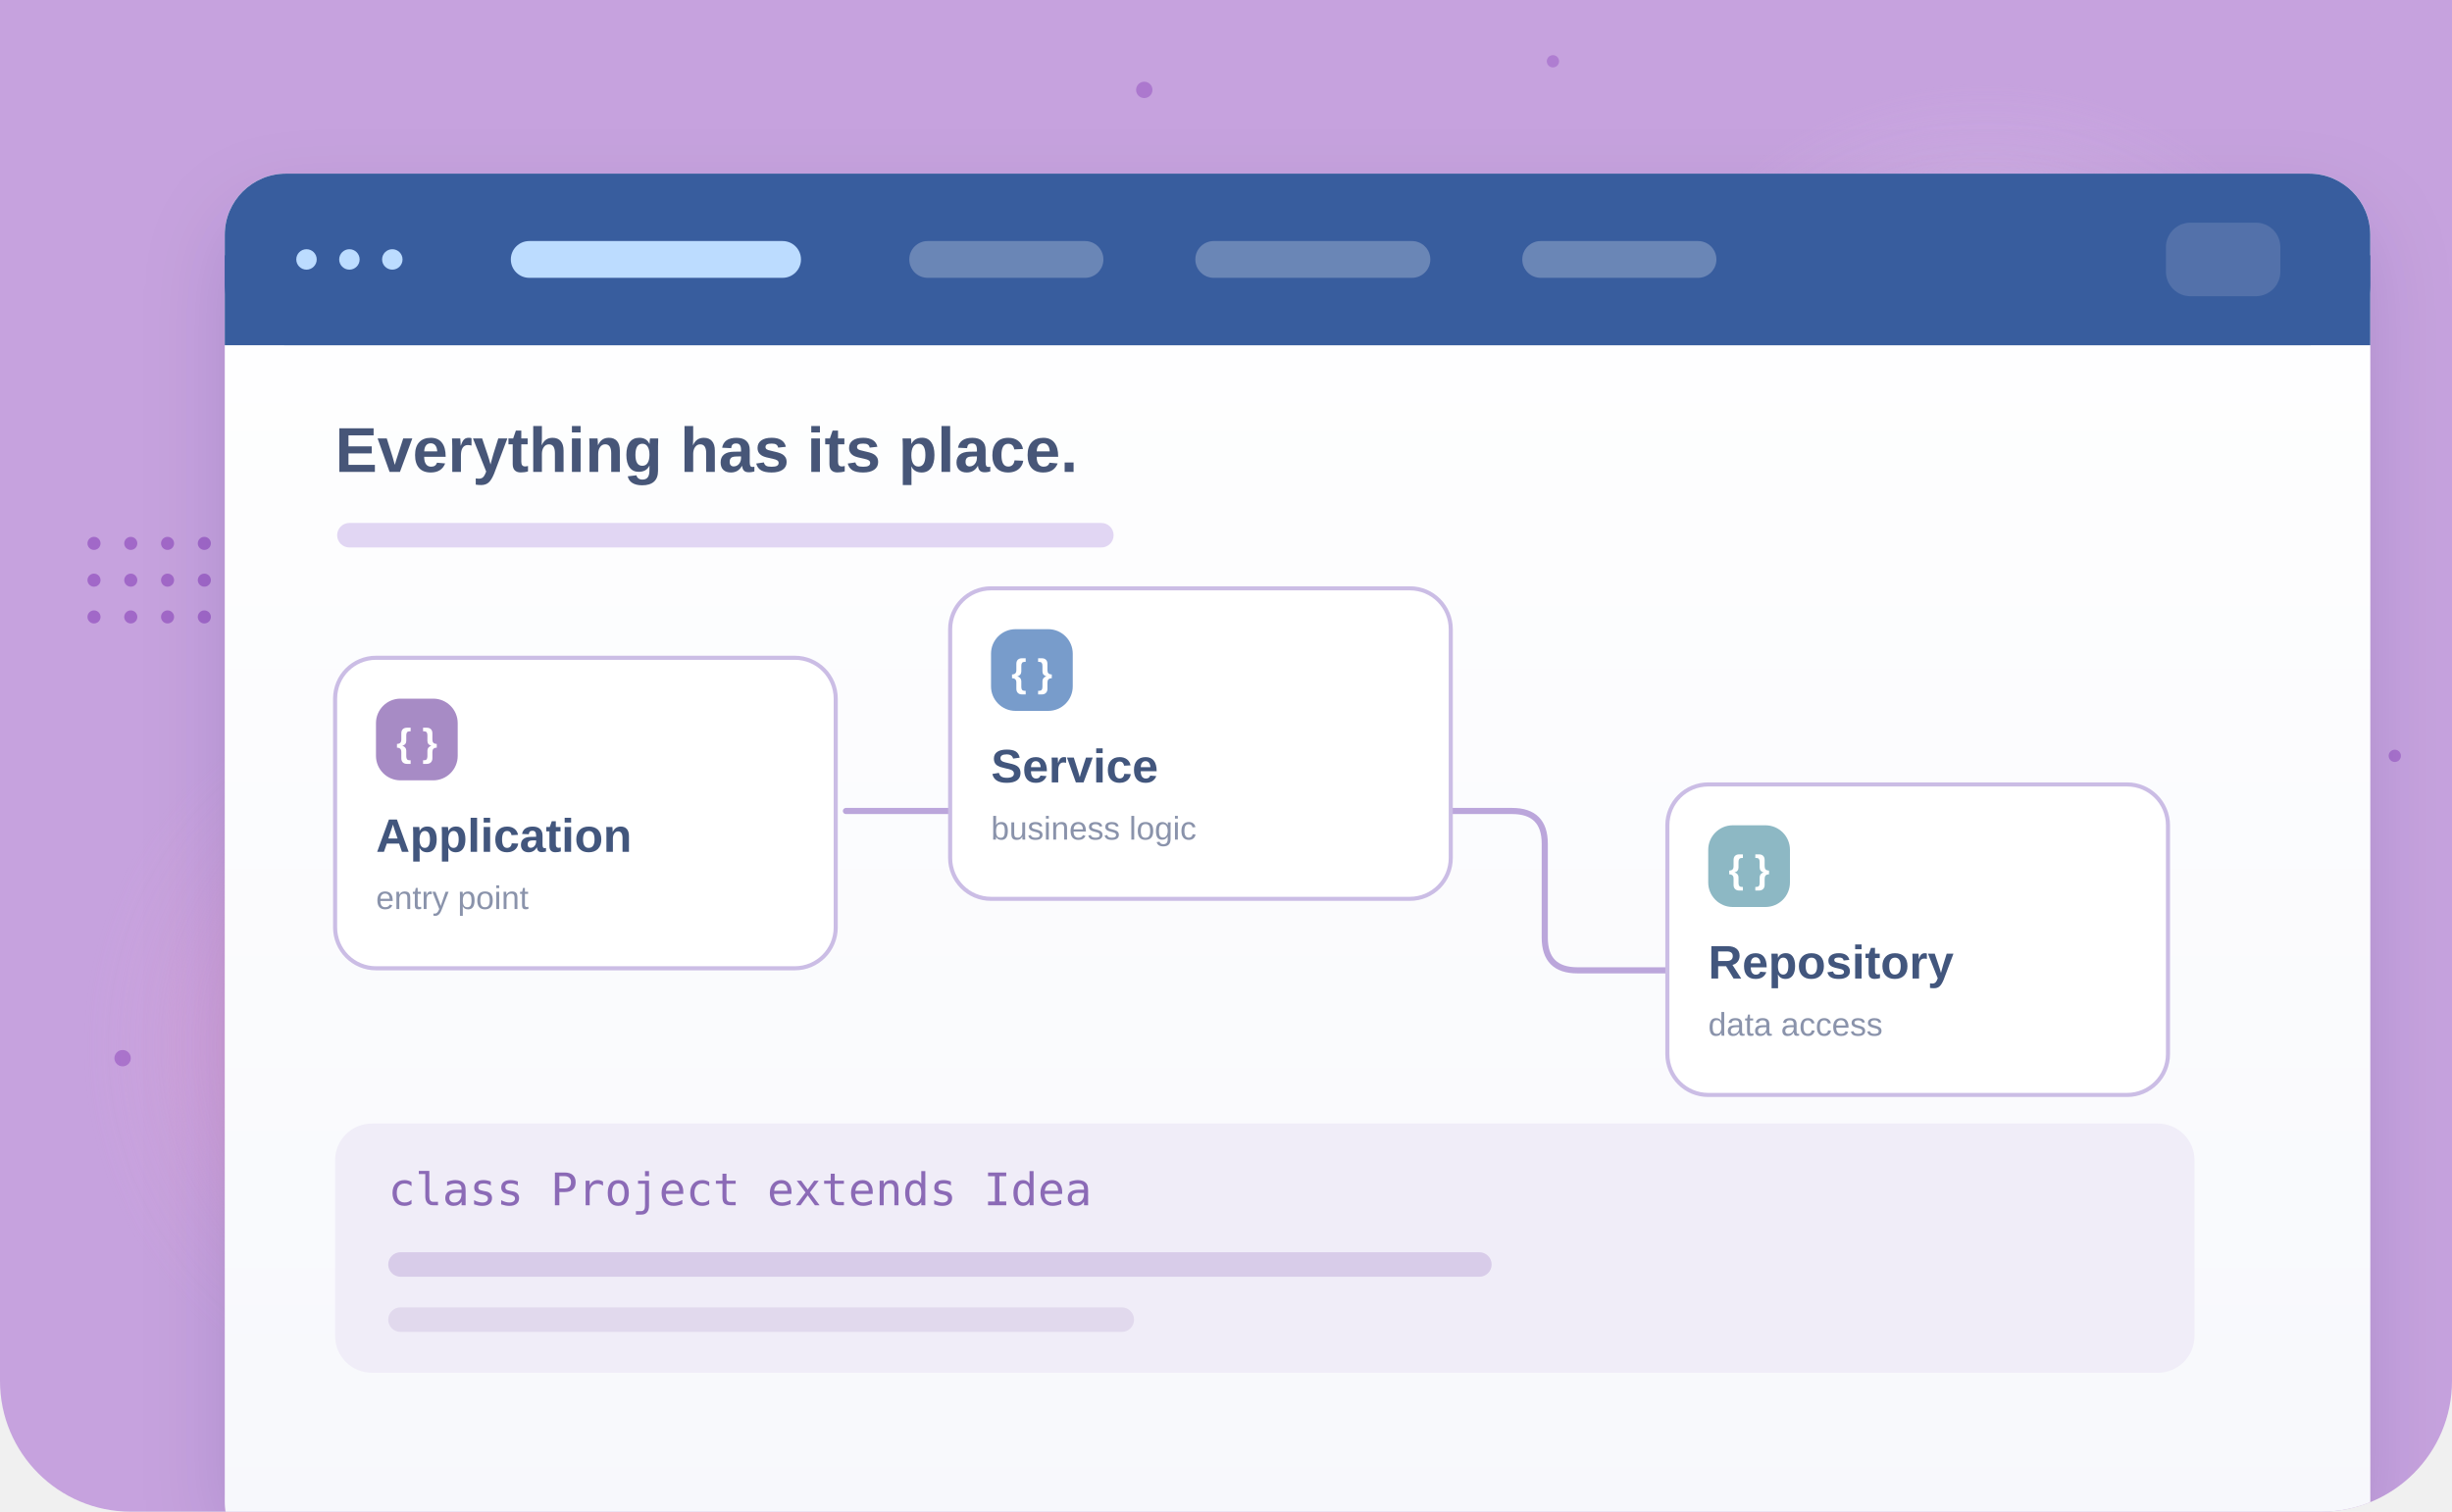
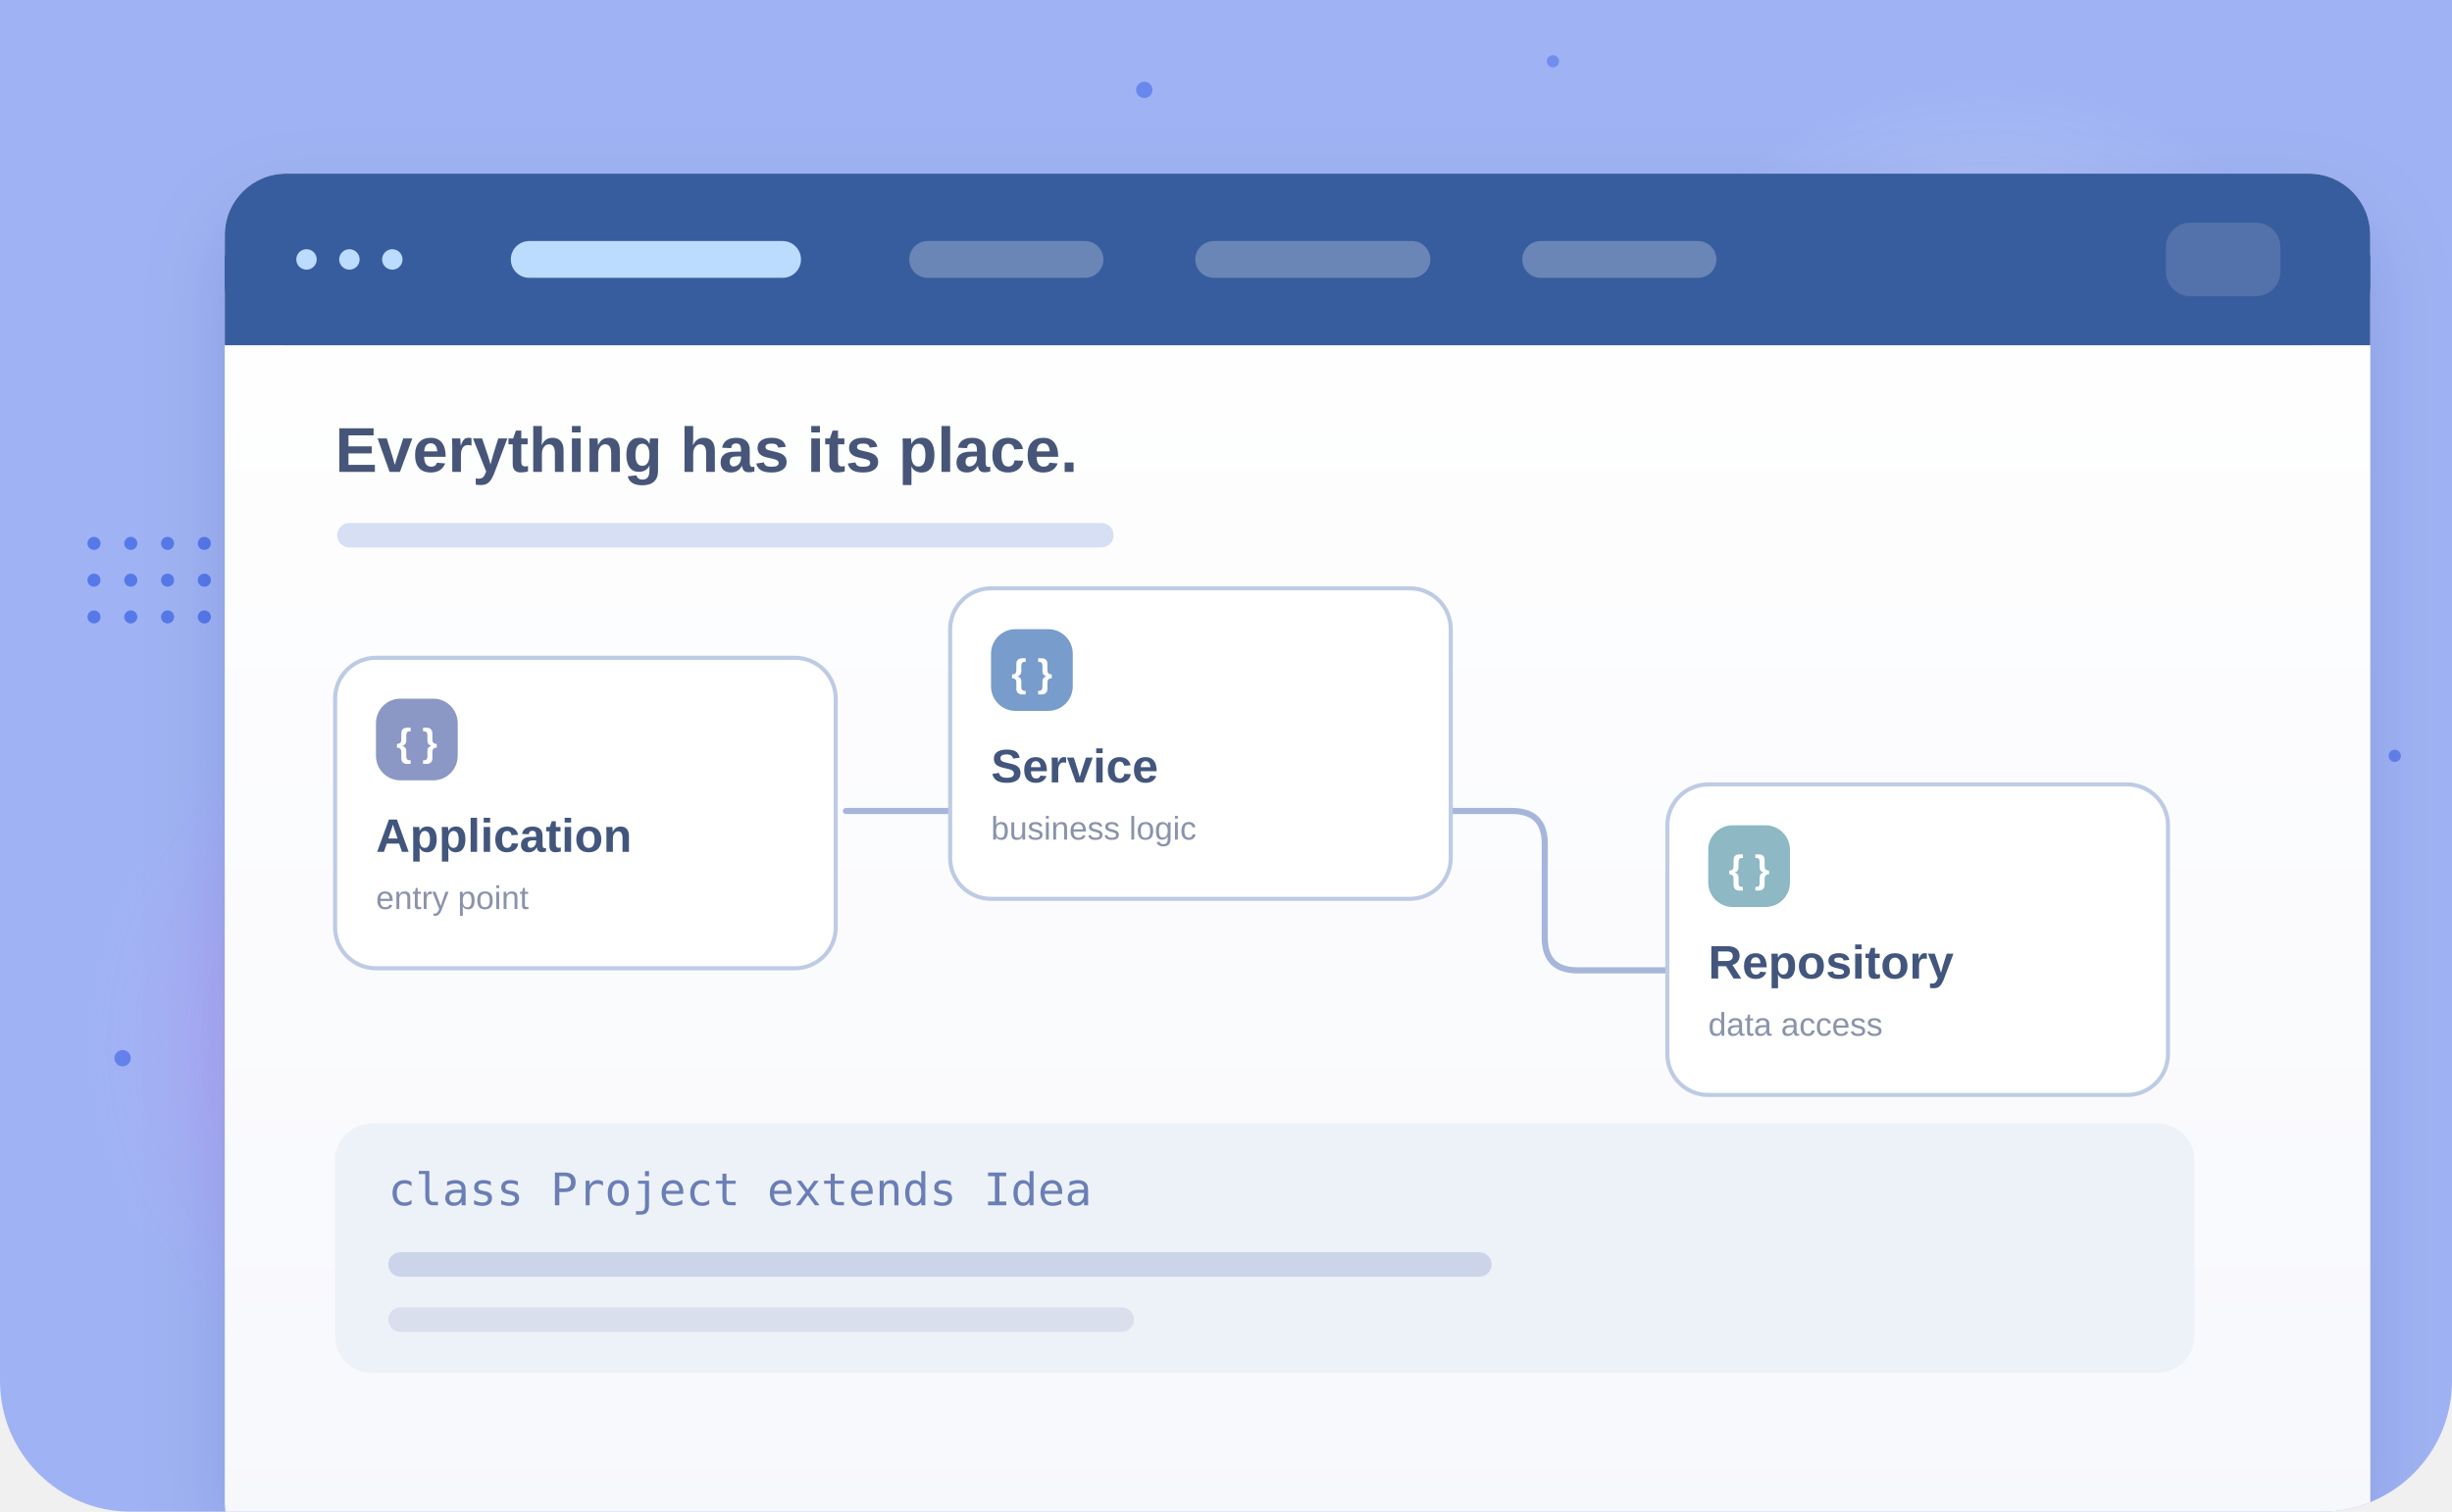
<svg xmlns="http://www.w3.org/2000/svg" width="1200" height="740" viewBox="0 160 1200 740" role="img" aria-label="Ilustracja programowania obiektowego — moduły i klasy">
  <defs>
    <clipPath id="edge">
      <rect x="0" y="0" width="1200" height="900" rx="64" fill="white" />
    </clipPath>
    <filter id="shadow" x="-30%" y="-30%" width="170%" height="180%">
      <feDropShadow dx="0" dy="18" stdDeviation="20" flood-color="#203257" flood-opacity=".13" />
    </filter>
    <linearGradient id="paper" x2="0" y2="1">
      <stop stop-color="#fff" />
      <stop offset="1" stop-color="#f7f8fc" />
    </linearGradient>
  </defs>
  <g clip-path="url(#edge)">
-     <rect x="0" y="0" width="1200" height="900" rx="64" fill="#c6a2de" />
+     <rect x="0" y="0" width="1200" height="900" rx="64" fill="#9fb3f4" />
    <g data-decor="">
      <defs>
        <radialGradient id="decor-glow-a">
-           <stop data-tone="blob" offset="0" stop-color="#dec4ef" />
-           <stop data-tone="blob" offset=".28" stop-color="#dec4ef" />
-           <stop data-tone="blob" offset=".46" stop-color="#dec4ef" stop-opacity=".84" />
-           <stop data-tone="blob" offset=".64" stop-color="#dec4ef" stop-opacity=".5" />
-           <stop data-tone="blob" offset=".82" stop-color="#dec4ef" stop-opacity=".16" />
-           <stop data-tone="blob" offset="1" stop-color="#dec4ef" stop-opacity="0" />
+           <stop data-tone="blob" offset="0" stop-color="#cad6fc" />
+           <stop data-tone="blob" offset=".28" stop-color="#cad6fc" />
+           <stop data-tone="blob" offset=".46" stop-color="#cad6fc" stop-opacity=".84" />
+           <stop data-tone="blob" offset=".64" stop-color="#cad6fc" stop-opacity=".5" />
+           <stop data-tone="blob" offset=".82" stop-color="#cad6fc" stop-opacity=".16" />
+           <stop data-tone="blob" offset="1" stop-color="#cad6fc" stop-opacity="0" />
        </radialGradient>
        <radialGradient id="decor-glow-b">
-           <stop data-tone="blob" offset="0" stop-color="#e19fd2" />
-           <stop data-tone="blob" offset=".28" stop-color="#e19fd2" />
-           <stop data-tone="blob" offset=".46" stop-color="#e19fd2" stop-opacity=".84" />
-           <stop data-tone="blob" offset=".64" stop-color="#e19fd2" stop-opacity=".5" />
-           <stop data-tone="blob" offset=".82" stop-color="#e19fd2" stop-opacity=".16" />
-           <stop data-tone="blob" offset="1" stop-color="#e19fd2" stop-opacity="0" />
+           <stop data-tone="blob" offset="0" stop-color="#c09cf7" />
+           <stop data-tone="blob" offset=".28" stop-color="#c09cf7" />
+           <stop data-tone="blob" offset=".46" stop-color="#c09cf7" stop-opacity=".84" />
+           <stop data-tone="blob" offset=".64" stop-color="#c09cf7" stop-opacity=".5" />
+           <stop data-tone="blob" offset=".82" stop-color="#c09cf7" stop-opacity=".16" />
+           <stop data-tone="blob" offset="1" stop-color="#c09cf7" stop-opacity="0" />
        </radialGradient>
      </defs>
      <circle cx="972" cy="388" r="188" fill="url(#decor-glow-a)" opacity=".85" />
      <circle cx="228" cy="672" r="188" fill="url(#decor-glow-b)" opacity=".7" />
-       <circle data-tone="accent" cx="1108" cy="752" r="44" fill="none" stroke="#8439b6" stroke-width="3" opacity=".45" />
-       <circle data-tone="accent" cx="1108" cy="752" r="7" fill="#8439b6" opacity=".5" />
-       <circle data-tone="accent" cx="46" cy="426" r="3.2" fill="#8439b6" opacity=".55" />
-       <circle data-tone="accent" cx="64" cy="426" r="3.2" fill="#8439b6" opacity=".55" />
-       <circle data-tone="accent" cx="82" cy="426" r="3.2" fill="#8439b6" opacity=".55" />
-       <circle data-tone="accent" cx="100" cy="426" r="3.2" fill="#8439b6" opacity=".55" />
-       <circle data-tone="accent" cx="46" cy="444" r="3.2" fill="#8439b6" opacity=".55" />
-       <circle data-tone="accent" cx="64" cy="444" r="3.2" fill="#8439b6" opacity=".55" />
-       <circle data-tone="accent" cx="82" cy="444" r="3.2" fill="#8439b6" opacity=".55" />
-       <circle data-tone="accent" cx="100" cy="444" r="3.2" fill="#8439b6" opacity=".55" />
-       <circle data-tone="accent" cx="46" cy="462" r="3.2" fill="#8439b6" opacity=".55" />
-       <circle data-tone="accent" cx="64" cy="462" r="3.2" fill="#8439b6" opacity=".55" />
-       <circle data-tone="accent" cx="82" cy="462" r="3.2" fill="#8439b6" opacity=".55" />
-       <circle data-tone="accent" cx="100" cy="462" r="3.2" fill="#8439b6" opacity=".55" />
-       <circle data-tone="accent" cx="1150" cy="471" r="5" fill="#8439b6" opacity=".5" />
-       <circle data-tone="accent" cx="1172" cy="530" r="3" fill="#8439b6" opacity=".45" />
-       <circle data-tone="accent" cx="60" cy="678" r="4" fill="#8439b6" opacity=".45" />
-       <circle data-tone="accent" cx="560" cy="204" r="4" fill="#8439b6" opacity=".4" />
-       <circle data-tone="accent" cx="760" cy="190" r="3" fill="#8439b6" opacity=".35" />
+       <circle data-tone="accent" cx="1108" cy="752" r="44" fill="none" stroke="#1a48e0" stroke-width="3" opacity=".45" />
+       <circle data-tone="accent" cx="1108" cy="752" r="7" fill="#1a48e0" opacity=".5" />
+       <circle data-tone="accent" cx="46" cy="426" r="3.2" fill="#1a48e0" opacity=".55" />
+       <circle data-tone="accent" cx="64" cy="426" r="3.2" fill="#1a48e0" opacity=".55" />
+       <circle data-tone="accent" cx="82" cy="426" r="3.2" fill="#1a48e0" opacity=".55" />
+       <circle data-tone="accent" cx="100" cy="426" r="3.2" fill="#1a48e0" opacity=".55" />
+       <circle data-tone="accent" cx="46" cy="444" r="3.2" fill="#1a48e0" opacity=".55" />
+       <circle data-tone="accent" cx="64" cy="444" r="3.2" fill="#1a48e0" opacity=".55" />
+       <circle data-tone="accent" cx="82" cy="444" r="3.2" fill="#1a48e0" opacity=".55" />
+       <circle data-tone="accent" cx="100" cy="444" r="3.2" fill="#1a48e0" opacity=".55" />
+       <circle data-tone="accent" cx="46" cy="462" r="3.2" fill="#1a48e0" opacity=".55" />
+       <circle data-tone="accent" cx="64" cy="462" r="3.2" fill="#1a48e0" opacity=".55" />
+       <circle data-tone="accent" cx="82" cy="462" r="3.2" fill="#1a48e0" opacity=".55" />
+       <circle data-tone="accent" cx="100" cy="462" r="3.2" fill="#1a48e0" opacity=".55" />
+       <circle data-tone="accent" cx="1150" cy="471" r="5" fill="#1a48e0" opacity=".5" />
+       <circle data-tone="accent" cx="1172" cy="530" r="3" fill="#1a48e0" opacity=".45" />
+       <circle data-tone="accent" cx="60" cy="678" r="4" fill="#1a48e0" opacity=".45" />
+       <circle data-tone="accent" cx="560" cy="204" r="4" fill="#1a48e0" opacity=".4" />
+       <circle data-tone="accent" cx="760" cy="190" r="3" fill="#1a48e0" opacity=".35" />
    </g>
    <g filter="url(#shadow)">
      <rect x="110" y="245" width="1050" height="680" rx="30" fill="url(#paper)" />
      <rect x="110" y="245" width="1050" height="84" rx="30" fill="#395d9e" />
      <rect x="110" y="285" width="1050" height="44" rx="0" fill="#395d9e" />
      <g fill="#bcdcff">
        <circle cx="150" cy="287" r="5" />
        <circle cx="171" cy="287" r="5" />
        <circle cx="192" cy="287" r="5" />
      </g>
      <rect x="250" y="278" width="142" height="18" rx="9" fill="#bcdcff" />
      <rect x="445" y="278" width="95" height="18" rx="9" fill="#ffffff40" />
      <rect x="585" y="278" width="115" height="18" rx="9" fill="#ffffff40" />
      <rect x="745" y="278" width="95" height="18" rx="9" fill="#ffffff40" />
      <rect x="1060" y="269" width="56" height="36" rx="12" fill="#ffffff20" />
      <text x="164" y="391" font-family="Segoe UI,Arial,sans-serif" font-size="31" fill="#475778" font-weight="600">Everything has its place.</text>
-       <rect x="165" y="416" width="380" height="12" rx="6" fill="#e1d6f3" />
-       <g fill="none" stroke="#bba6db" stroke-width="3" stroke-linecap="round">
+       <rect x="165" y="416" width="380" height="12" rx="6" fill="#d6dff3" />
+       <g fill="none" stroke="#a6b6db" stroke-width="3" stroke-linecap="round">
        <path d="M414 557H470Q486 557 486 541V506Q486 490 502 490H562" />
        <path d="M685 557H740Q756 557 756 573V619Q756 635 772 635H817" />
      </g>
      <g>
-         <rect x="164" y="482" width="245" height="152" rx="20" fill="#fff" stroke="#cbbde5" stroke-width="2" />
-         <rect x="184" y="502" width="40" height="40" rx="12" fill="#a78bc5" />
+         <rect x="164" y="482" width="245" height="152" rx="20" fill="#fff" stroke="#bdcbe5" stroke-width="2" />
+         <rect x="184" y="502" width="40" height="40" rx="12" fill="#8b98c5" />
        <text x="204" y="530" font-family="Segoe UI,Arial,sans-serif" font-size="19" fill="#fff" text-anchor="middle" font-weight="600">{ }</text>
        <text x="184" y="577" font-family="Segoe UI,Arial,sans-serif" font-size="23" fill="#42567d" font-weight="600">Application</text>
        <text x="184" y="605" font-family="Segoe UI,Arial,sans-serif" font-size="16" fill="#8a93ab">entry point</text>
      </g>
      <g>
-         <rect x="465" y="448" width="245" height="152" rx="20" fill="#fff" stroke="#cbbde5" stroke-width="2" />
+         <rect x="465" y="448" width="245" height="152" rx="20" fill="#fff" stroke="#bdcbe5" stroke-width="2" />
        <rect x="485" y="468" width="40" height="40" rx="12" fill="#789ccb" />
        <text x="505" y="496" font-family="Segoe UI,Arial,sans-serif" font-size="19" fill="#fff" text-anchor="middle" font-weight="600">{ }</text>
        <text x="485" y="543" font-family="Segoe UI,Arial,sans-serif" font-size="23" fill="#42567d" font-weight="600">Service</text>
        <text x="485" y="571" font-family="Segoe UI,Arial,sans-serif" font-size="16" fill="#8a93ab">business logic</text>
      </g>
      <g>
-         <rect x="816" y="544" width="245" height="152" rx="20" fill="#fff" stroke="#cbbde5" stroke-width="2" />
+         <rect x="816" y="544" width="245" height="152" rx="20" fill="#fff" stroke="#bdcbe5" stroke-width="2" />
        <rect x="836" y="564" width="40" height="40" rx="12" fill="#8db8c4" />
        <text x="856" y="592" font-family="Segoe UI,Arial,sans-serif" font-size="19" fill="#fff" text-anchor="middle" font-weight="600">{ }</text>
        <text x="836" y="639" font-family="Segoe UI,Arial,sans-serif" font-size="23" fill="#42567d" font-weight="600">Repository</text>
        <text x="836" y="667" font-family="Segoe UI,Arial,sans-serif" font-size="16" fill="#8a93ab">data access</text>
      </g>
-       <rect x="164" y="710" width="910" height="122" rx="18" fill="#f0edf8" />
-       <text x="190" y="750" font-family="Segoe UI,Arial,sans-serif" font-size="22" fill="#8b6ab6" style="font-family:monospace">class Project extends Idea</text>
-       <rect x="190" y="773" width="540" height="12" rx="6" fill="#d8cce9" />
-       <rect x="190" y="800" width="365" height="12" rx="6" fill="#e1d9ed" />
+       <rect x="164" y="710" width="910" height="122" rx="18" fill="#edf2f8" />
+       <text x="190" y="750" font-family="Segoe UI,Arial,sans-serif" font-size="22" fill="#6a7eb6" style="font-family:monospace">class Project extends Idea</text>
+       <rect x="190" y="773" width="540" height="12" rx="6" fill="#ccd4e9" />
+       <rect x="190" y="800" width="365" height="12" rx="6" fill="#d9dfed" />
    </g>
  </g>
</svg>
